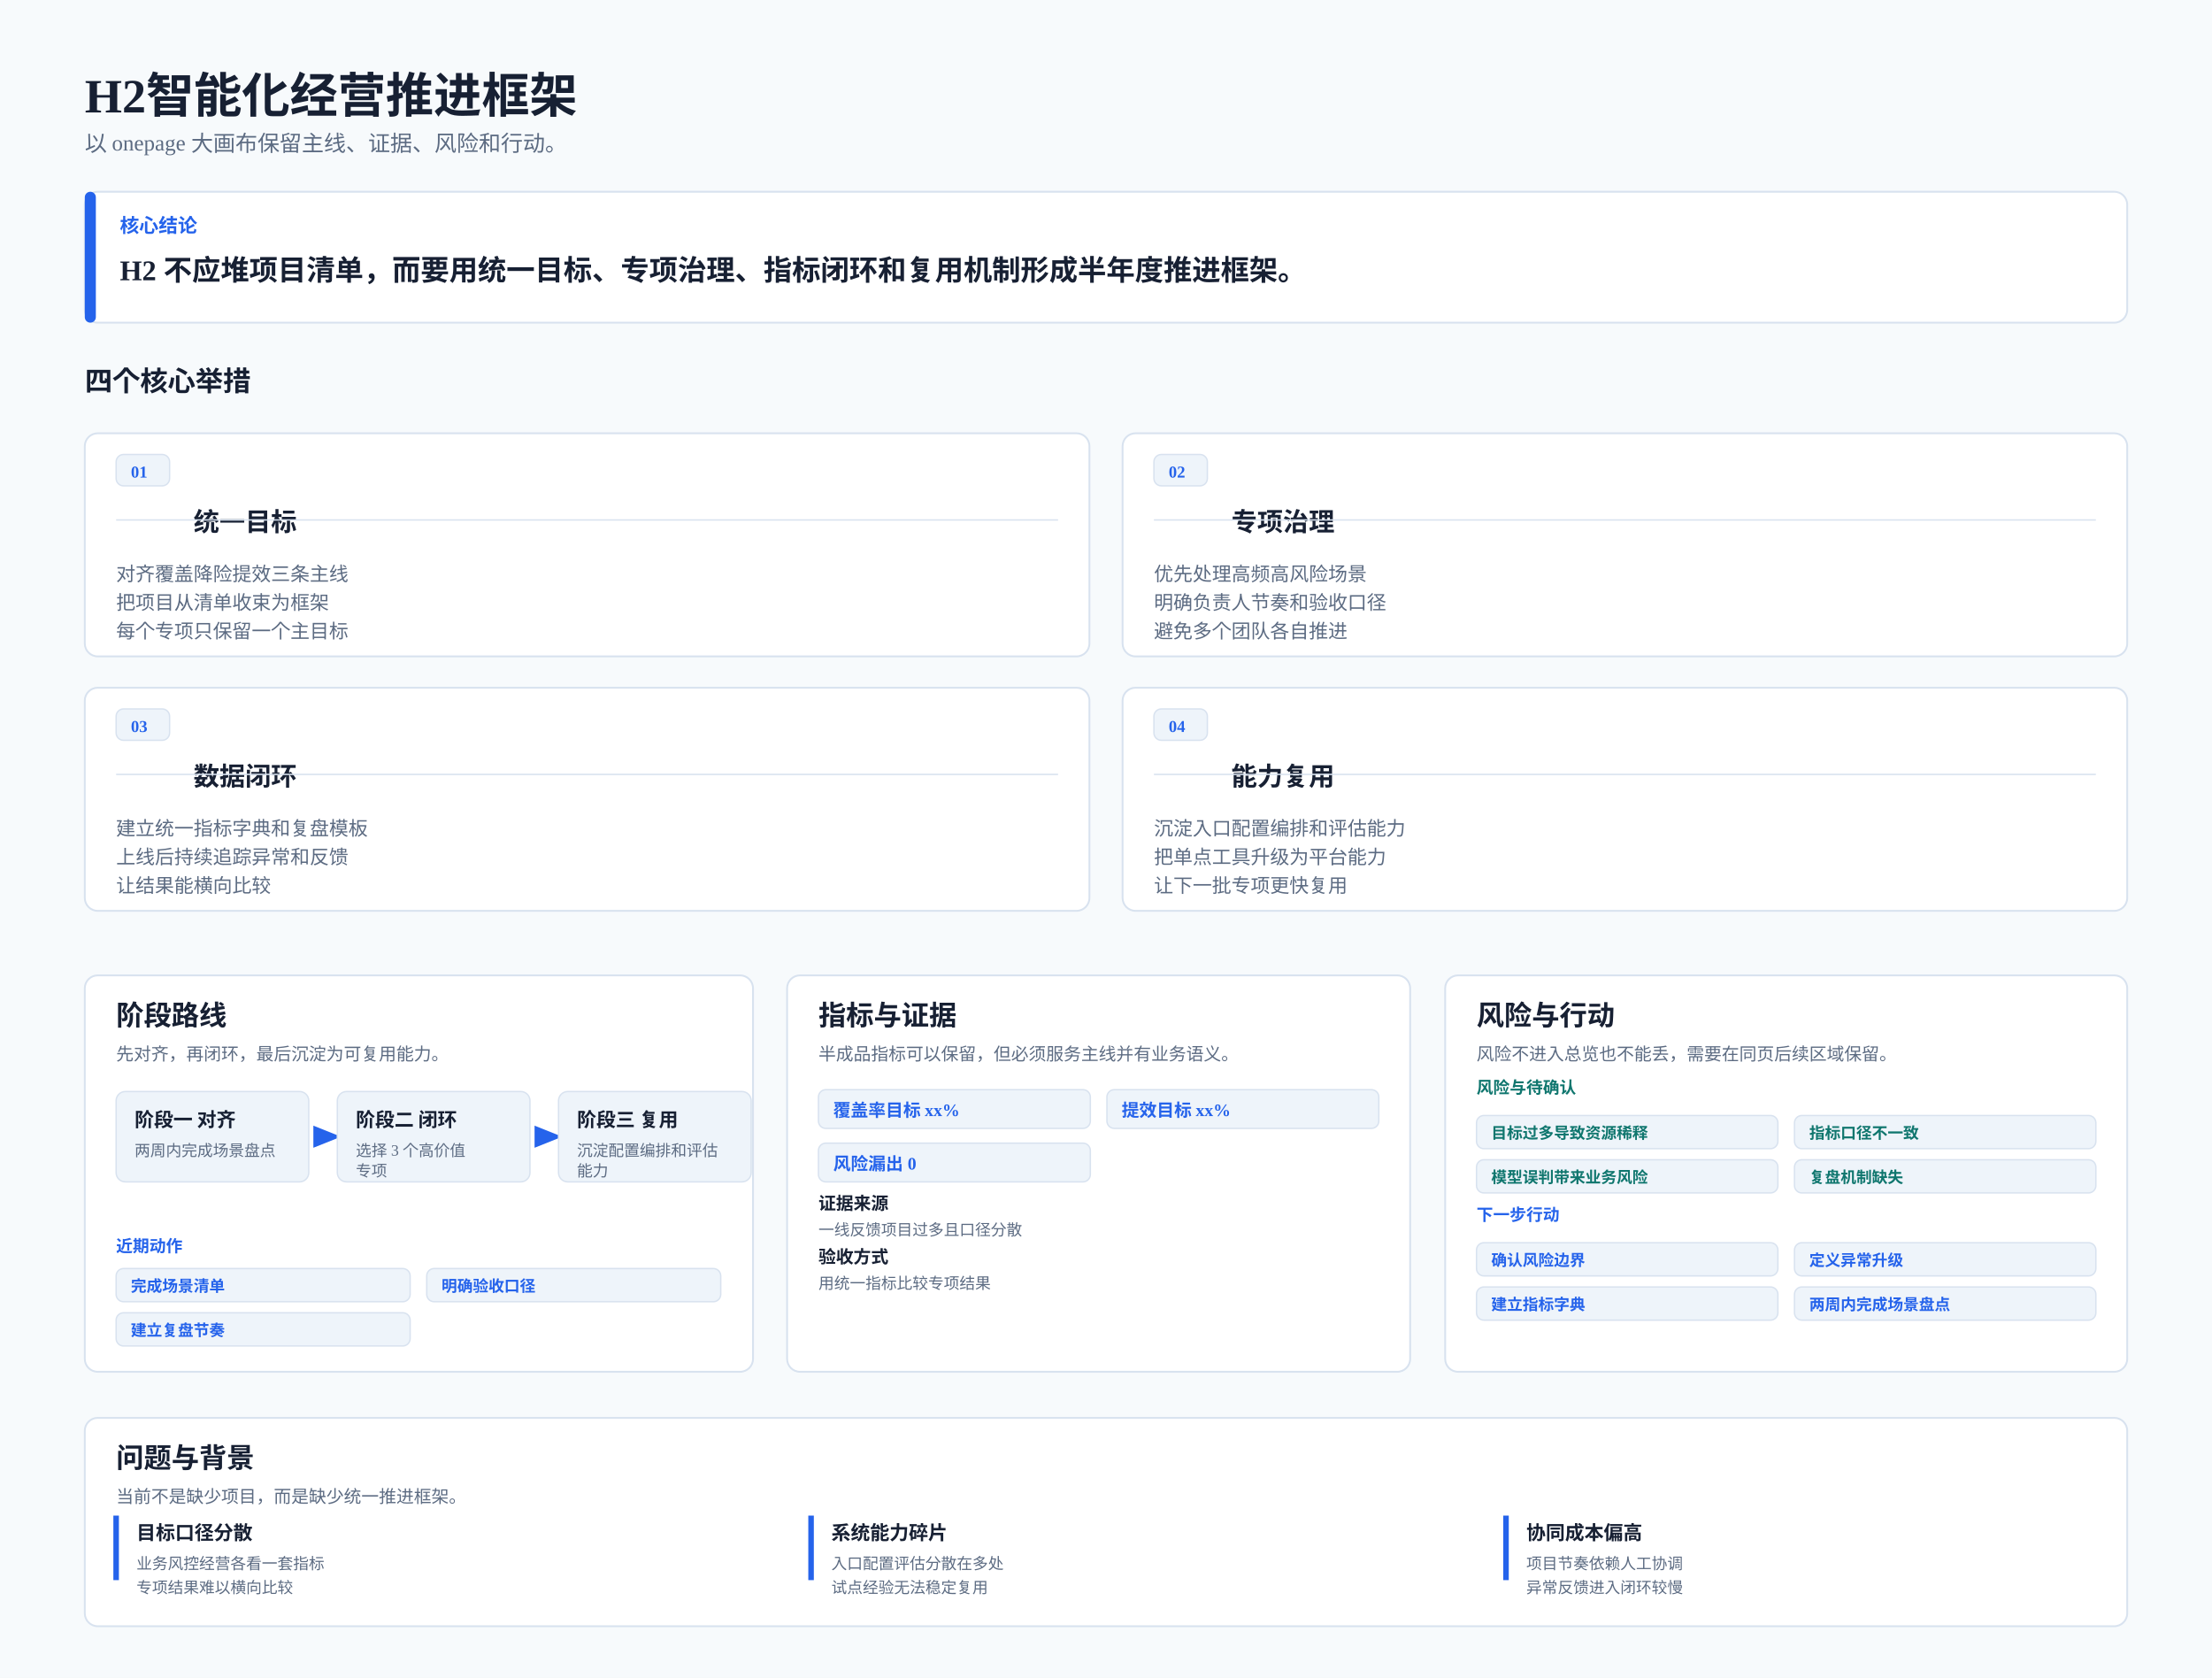
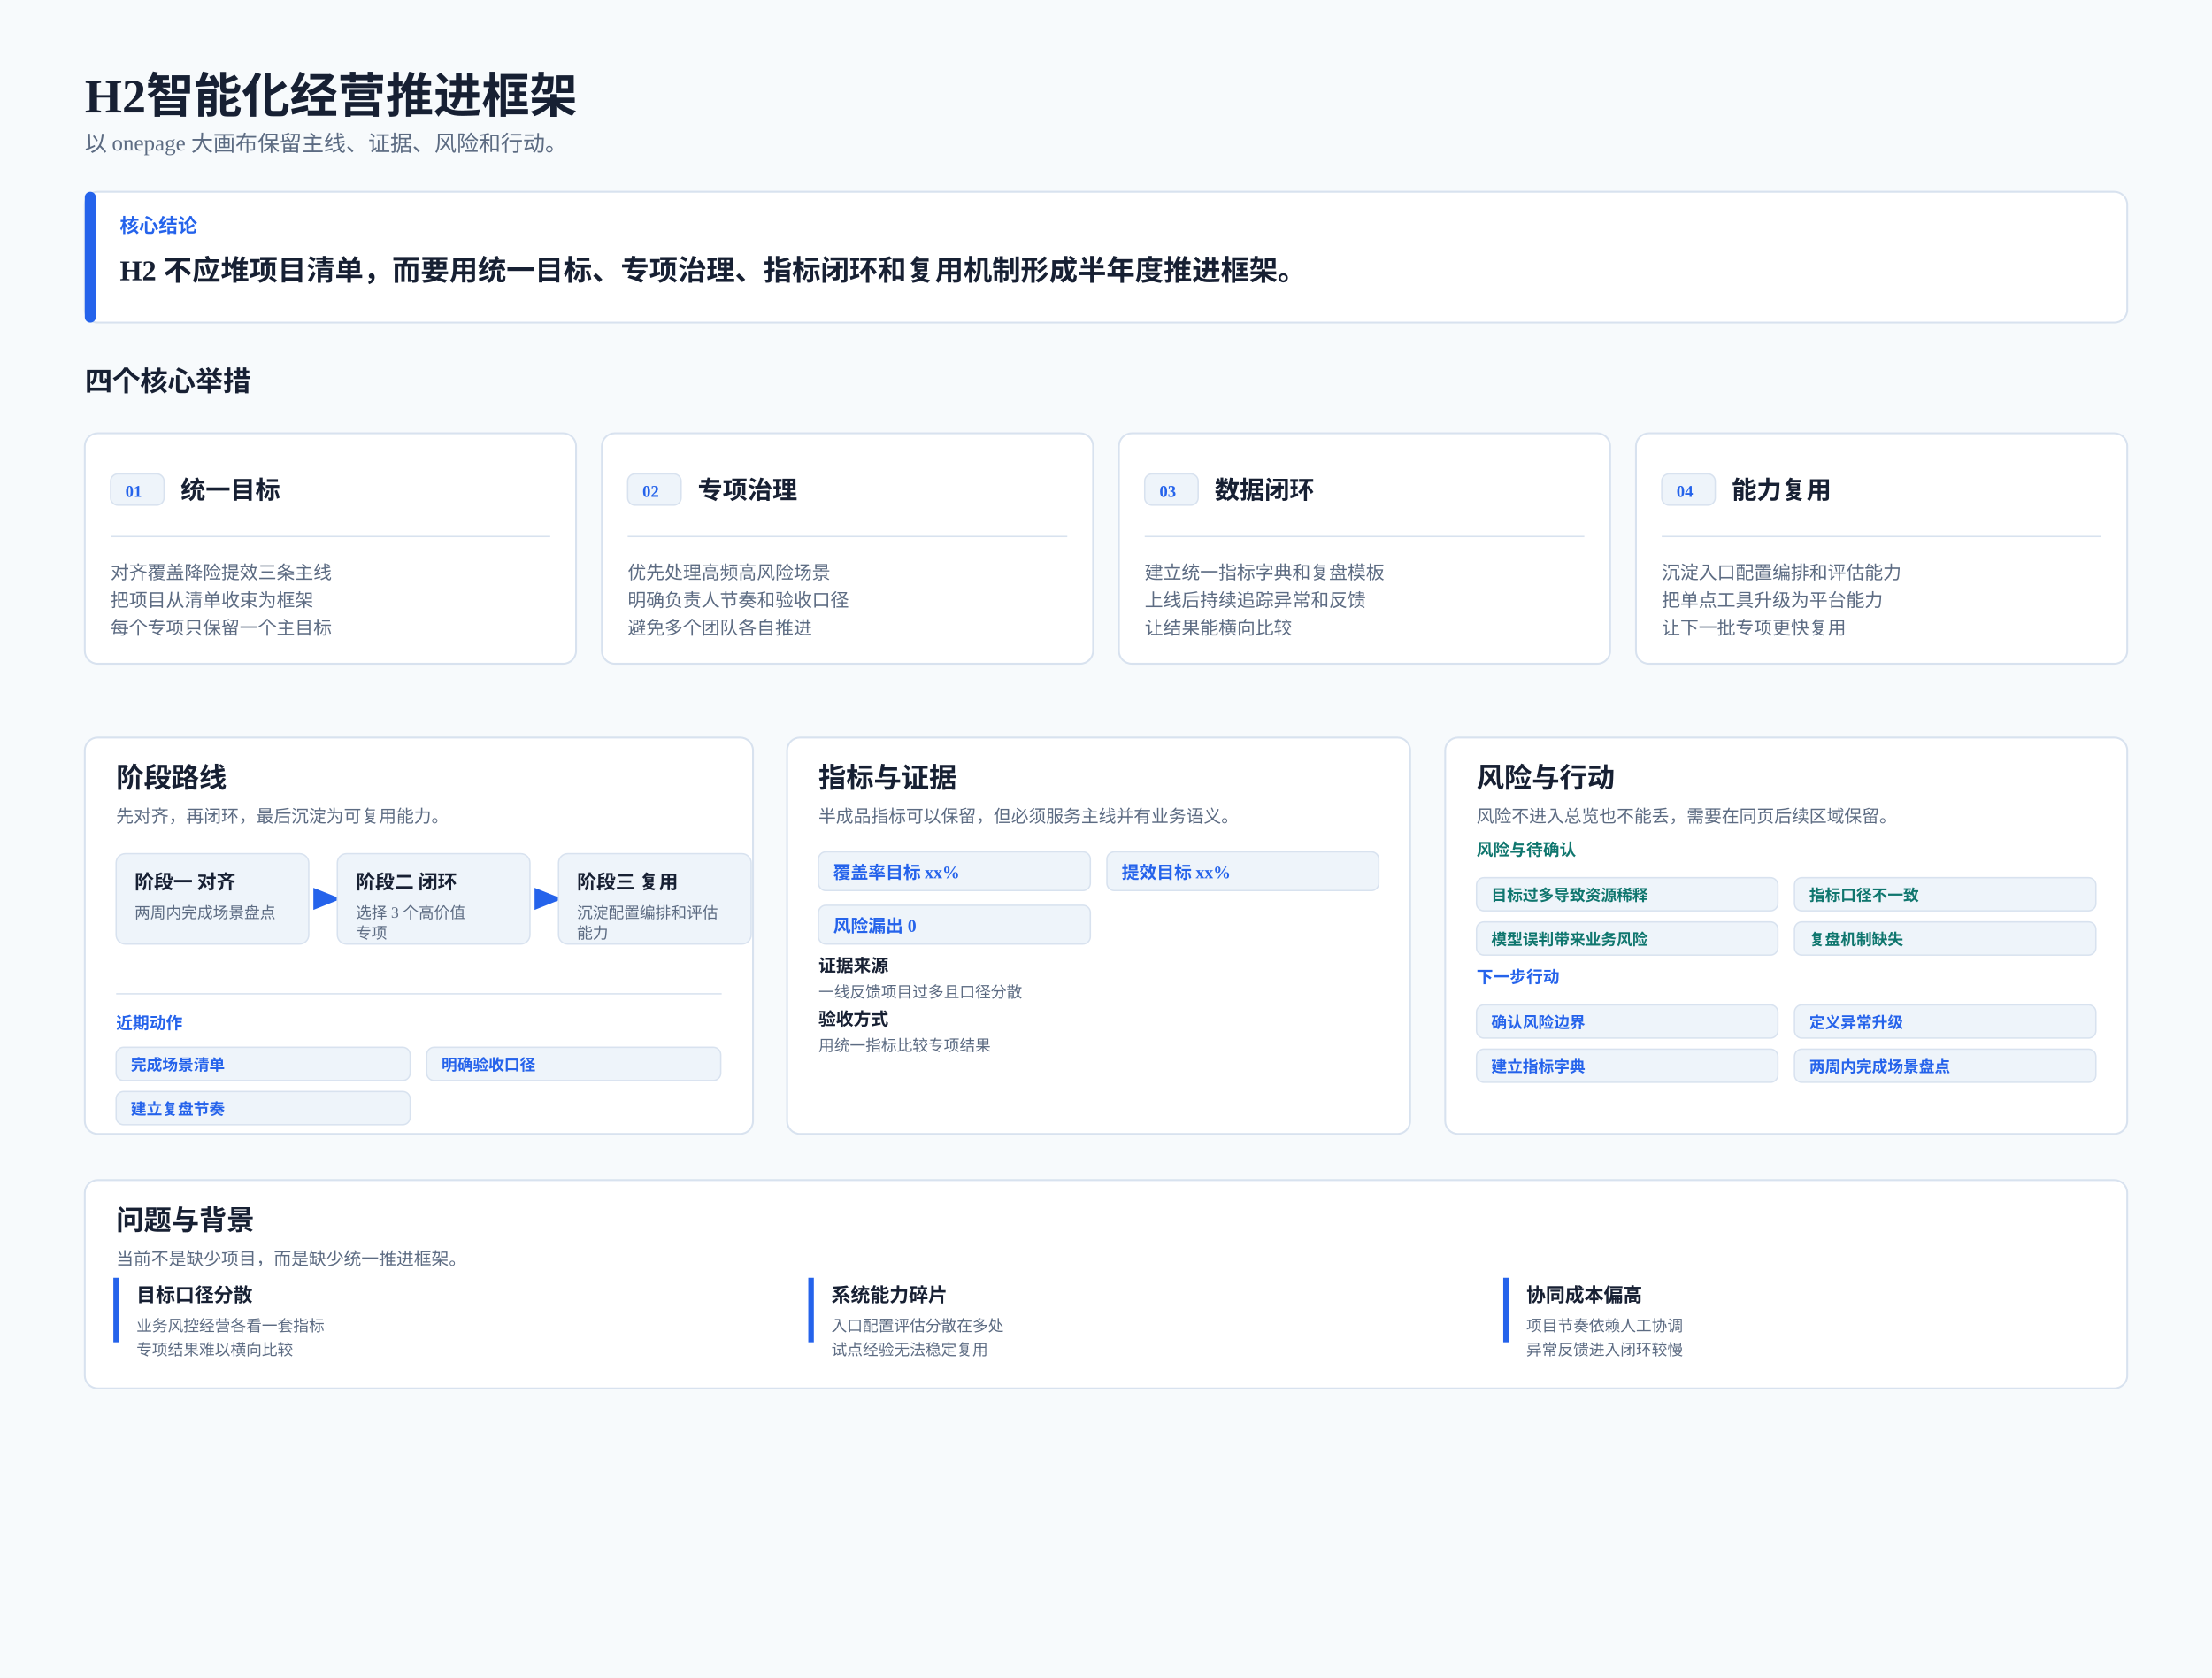
<svg xmlns="http://www.w3.org/2000/svg" width="2400" height="1820" viewBox="0 0 2400 1820">
  <defs>
    <marker id="arrow" markerWidth="12" markerHeight="12" refX="9" refY="4" orient="auto" markerUnits="strokeWidth">
      <path d="M0 0 L10 4 L0 8 z" fill="#2563EB" />
    </marker>
  </defs>
  <rect x="0" y="0" width="2400" height="1820" fill="#F7FAFC" />
  <text x="92" y="122" font-size="52" fill="#172033" font-weight="700">
    <tspan x="92" dy="0">H2智能化经营推进框架</tspan>
  </text>
  <text x="92" y="164" font-size="24" fill="#5C6B82" font-weight="400">
    <tspan x="92" dy="0">以 onepage 大画布保留主线、证据、风险和行动。</tspan>
  </text>
  <rect x="92" y="208" width="2216" height="142" rx="14" fill="#FFFFFF" stroke="#D8E2EF" stroke-width="2" />
  <rect x="92" y="208" width="12" height="142" rx="6" fill="#2563EB" />
  <text x="130" y="252" font-size="21" fill="#2563EB" font-weight="700">
    <tspan x="130" dy="0">核心结论</tspan>
  </text>
  <text x="130" y="304" font-size="31" fill="#172033" font-weight="700">
    <tspan x="130" dy="0">H2 不应堆项目清单，而要用统一目标、专项治理、指标闭环和复用机制形成半年度推进框架。</tspan>
  </text>
  <text x="92" y="424" font-size="30" fill="#172033" font-weight="700">
    <tspan x="92" dy="0">四个核心举措</tspan>
  </text>
-   <rect x="92" y="470" width="1090" height="242" rx="14" fill="#FFFFFF" stroke="#D8E2EF" stroke-width="2" />
-   <rect x="126" y="493" width="58" height="34" rx="8" fill="#EEF4FA" stroke="#D8E2EF" stroke-width="1.5" />
-   <text x="142" y="518" font-size="18" fill="#2563EB" font-weight="700">
-     <tspan x="142" dy="0">01</tspan>
-   </text>
-   <text x="210" y="576" font-size="28" fill="#172033" font-weight="700">
-     <tspan x="210" dy="0">统一目标</tspan>
-   </text>
-   <line x1="126" y1="564" x2="1148" y2="564" stroke="#D8E2EF" stroke-width="1.5" />
-   <text x="126" y="630" font-size="21" fill="#5C6B82" font-weight="400">
-     <tspan x="126" dy="0">对齐覆盖降险提效三条主线</tspan>
-     <tspan x="126" dy="31">把项目从清单收束为框架</tspan>
-     <tspan x="126" dy="31">每个专项只保留一个主目标</tspan>
-   </text>
-   <rect x="1218" y="470" width="1090" height="242" rx="14" fill="#FFFFFF" stroke="#D8E2EF" stroke-width="2" />
-   <rect x="1252" y="493" width="58" height="34" rx="8" fill="#EEF4FA" stroke="#D8E2EF" stroke-width="1.5" />
-   <text x="1268" y="518" font-size="18" fill="#2563EB" font-weight="700">
-     <tspan x="1268" dy="0">02</tspan>
-   </text>
-   <text x="1336" y="576" font-size="28" fill="#172033" font-weight="700">
-     <tspan x="1336" dy="0">专项治理</tspan>
-   </text>
-   <line x1="1252" y1="564" x2="2274" y2="564" stroke="#D8E2EF" stroke-width="1.5" />
-   <text x="1252" y="630" font-size="21" fill="#5C6B82" font-weight="400">
-     <tspan x="1252" dy="0">优先处理高频高风险场景</tspan>
-     <tspan x="1252" dy="31">明确负责人节奏和验收口径</tspan>
-     <tspan x="1252" dy="31">避免多个团队各自推进</tspan>
-   </text>
-   <rect x="92" y="746" width="1090" height="242" rx="14" fill="#FFFFFF" stroke="#D8E2EF" stroke-width="2" />
-   <rect x="126" y="769" width="58" height="34" rx="8" fill="#EEF4FA" stroke="#D8E2EF" stroke-width="1.5" />
-   <text x="142" y="794" font-size="18" fill="#2563EB" font-weight="700">
-     <tspan x="142" dy="0">03</tspan>
-   </text>
-   <text x="210" y="852" font-size="28" fill="#172033" font-weight="700">
-     <tspan x="210" dy="0">数据闭环</tspan>
-   </text>
-   <line x1="126" y1="840" x2="1148" y2="840" stroke="#D8E2EF" stroke-width="1.5" />
-   <text x="126" y="906" font-size="21" fill="#5C6B82" font-weight="400">
-     <tspan x="126" dy="0">建立统一指标字典和复盘模板</tspan>
-     <tspan x="126" dy="31">上线后持续追踪异常和反馈</tspan>
-     <tspan x="126" dy="31">让结果能横向比较</tspan>
-   </text>
-   <rect x="1218" y="746" width="1090" height="242" rx="14" fill="#FFFFFF" stroke="#D8E2EF" stroke-width="2" />
-   <rect x="1252" y="769" width="58" height="34" rx="8" fill="#EEF4FA" stroke="#D8E2EF" stroke-width="1.5" />
-   <text x="1268" y="794" font-size="18" fill="#2563EB" font-weight="700">
-     <tspan x="1268" dy="0">04</tspan>
-   </text>
-   <text x="1336" y="852" font-size="28" fill="#172033" font-weight="700">
-     <tspan x="1336" dy="0">能力复用</tspan>
-   </text>
-   <line x1="1252" y1="840" x2="2274" y2="840" stroke="#D8E2EF" stroke-width="1.5" />
-   <text x="1252" y="906" font-size="21" fill="#5C6B82" font-weight="400">
-     <tspan x="1252" dy="0">沉淀入口配置编排和评估能力</tspan>
-     <tspan x="1252" dy="31">把单点工具升级为平台能力</tspan>
-     <tspan x="1252" dy="31">让下一批专项更快复用</tspan>
-   </text>
-   <rect x="92" y="1058" width="725" height="430" rx="14" fill="#FFFFFF" stroke="#D8E2EF" stroke-width="2" />
-   <text x="126" y="1112" font-size="30" fill="#172033" font-weight="700">
+   <rect x="92" y="470" width="533" height="250" rx="14" fill="#FFFFFF" stroke="#D8E2EF" stroke-width="2" />
+   <rect x="120" y="514" width="58" height="34" rx="8" fill="#EEF4FA" stroke="#D8E2EF" stroke-width="1.5" />
+   <text x="136" y="539" font-size="18" fill="#2563EB" font-weight="700">
+     <tspan x="136" dy="0">01</tspan>
+   </text>
+   <text x="196" y="541" font-size="27" fill="#172033" font-weight="700">
+     <tspan x="196" dy="0">统一目标</tspan>
+   </text>
+   <line x1="120" y1="582" x2="597" y2="582" stroke="#D8E2EF" stroke-width="1.5" />
+   <text x="120" y="628" font-size="20" fill="#5C6B82" font-weight="400">
+     <tspan x="120" dy="0">对齐覆盖降险提效三条主线</tspan>
+     <tspan x="120" dy="30">把项目从清单收束为框架</tspan>
+     <tspan x="120" dy="30">每个专项只保留一个主目标</tspan>
+   </text>
+   <rect x="653" y="470" width="533" height="250" rx="14" fill="#FFFFFF" stroke="#D8E2EF" stroke-width="2" />
+   <rect x="681" y="514" width="58" height="34" rx="8" fill="#EEF4FA" stroke="#D8E2EF" stroke-width="1.5" />
+   <text x="697" y="539" font-size="18" fill="#2563EB" font-weight="700">
+     <tspan x="697" dy="0">02</tspan>
+   </text>
+   <text x="757" y="541" font-size="27" fill="#172033" font-weight="700">
+     <tspan x="757" dy="0">专项治理</tspan>
+   </text>
+   <line x1="681" y1="582" x2="1158" y2="582" stroke="#D8E2EF" stroke-width="1.5" />
+   <text x="681" y="628" font-size="20" fill="#5C6B82" font-weight="400">
+     <tspan x="681" dy="0">优先处理高频高风险场景</tspan>
+     <tspan x="681" dy="30">明确负责人节奏和验收口径</tspan>
+     <tspan x="681" dy="30">避免多个团队各自推进</tspan>
+   </text>
+   <rect x="1214" y="470" width="533" height="250" rx="14" fill="#FFFFFF" stroke="#D8E2EF" stroke-width="2" />
+   <rect x="1242" y="514" width="58" height="34" rx="8" fill="#EEF4FA" stroke="#D8E2EF" stroke-width="1.5" />
+   <text x="1258" y="539" font-size="18" fill="#2563EB" font-weight="700">
+     <tspan x="1258" dy="0">03</tspan>
+   </text>
+   <text x="1318" y="541" font-size="27" fill="#172033" font-weight="700">
+     <tspan x="1318" dy="0">数据闭环</tspan>
+   </text>
+   <line x1="1242" y1="582" x2="1719" y2="582" stroke="#D8E2EF" stroke-width="1.5" />
+   <text x="1242" y="628" font-size="20" fill="#5C6B82" font-weight="400">
+     <tspan x="1242" dy="0">建立统一指标字典和复盘模板</tspan>
+     <tspan x="1242" dy="30">上线后持续追踪异常和反馈</tspan>
+     <tspan x="1242" dy="30">让结果能横向比较</tspan>
+   </text>
+   <rect x="1775" y="470" width="533" height="250" rx="14" fill="#FFFFFF" stroke="#D8E2EF" stroke-width="2" />
+   <rect x="1803" y="514" width="58" height="34" rx="8" fill="#EEF4FA" stroke="#D8E2EF" stroke-width="1.5" />
+   <text x="1819" y="539" font-size="18" fill="#2563EB" font-weight="700">
+     <tspan x="1819" dy="0">04</tspan>
+   </text>
+   <text x="1879" y="541" font-size="27" fill="#172033" font-weight="700">
+     <tspan x="1879" dy="0">能力复用</tspan>
+   </text>
+   <line x1="1803" y1="582" x2="2280" y2="582" stroke="#D8E2EF" stroke-width="1.5" />
+   <text x="1803" y="628" font-size="20" fill="#5C6B82" font-weight="400">
+     <tspan x="1803" dy="0">沉淀入口配置编排和评估能力</tspan>
+     <tspan x="1803" dy="30">把单点工具升级为平台能力</tspan>
+     <tspan x="1803" dy="30">让下一批专项更快复用</tspan>
+   </text>
+   <rect x="92" y="800" width="725" height="430" rx="14" fill="#FFFFFF" stroke="#D8E2EF" stroke-width="2" />
+   <text x="126" y="854" font-size="30" fill="#172033" font-weight="700">
    <tspan x="126" dy="0">阶段路线</tspan>
  </text>
-   <text x="126" y="1150" font-size="19" fill="#5C6B82" font-weight="400">
+   <text x="126" y="892" font-size="19" fill="#5C6B82" font-weight="400">
    <tspan x="126" dy="0">先对齐，再闭环，最后沉淀为可复用能力。</tspan>
  </text>
-   <rect x="126" y="1184" width="209" height="98" rx="10" fill="#EEF4FA" stroke="#D8E2EF" stroke-width="1.5" />
-   <text x="146" y="1222" font-size="21" fill="#172033" font-weight="700">
+   <rect x="126" y="926" width="209" height="98" rx="10" fill="#EEF4FA" stroke="#D8E2EF" stroke-width="1.5" />
+   <text x="146" y="964" font-size="21" fill="#172033" font-weight="700">
    <tspan x="146" dy="0">阶段一 对齐</tspan>
  </text>
-   <text x="146" y="1254" font-size="17" fill="#5C6B82" font-weight="400">
+   <text x="146" y="996" font-size="17" fill="#5C6B82" font-weight="400">
    <tspan x="146" dy="0">两周内完成场景盘点</tspan>
  </text>
-   <line x1="345" y1="1233" x2="367" y2="1233" stroke="#2563EB" stroke-width="3" marker-end="url(#arrow)" />
-   <rect x="366" y="1184" width="209" height="98" rx="10" fill="#EEF4FA" stroke="#D8E2EF" stroke-width="1.5" />
-   <text x="386" y="1222" font-size="21" fill="#172033" font-weight="700">
+   <line x1="345" y1="975" x2="367" y2="975" stroke="#2563EB" stroke-width="3" marker-end="url(#arrow)" />
+   <rect x="366" y="926" width="209" height="98" rx="10" fill="#EEF4FA" stroke="#D8E2EF" stroke-width="1.5" />
+   <text x="386" y="964" font-size="21" fill="#172033" font-weight="700">
    <tspan x="386" dy="0">阶段二 闭环</tspan>
  </text>
-   <text x="386" y="1254" font-size="17" fill="#5C6B82" font-weight="400">
+   <text x="386" y="996" font-size="17" fill="#5C6B82" font-weight="400">
    <tspan x="386" dy="0">选择 3 个高价值</tspan>
    <tspan x="386" dy="22">专项</tspan>
  </text>
-   <line x1="585" y1="1233" x2="607" y2="1233" stroke="#2563EB" stroke-width="3" marker-end="url(#arrow)" />
-   <rect x="606" y="1184" width="209" height="98" rx="10" fill="#EEF4FA" stroke="#D8E2EF" stroke-width="1.5" />
-   <text x="626" y="1222" font-size="21" fill="#172033" font-weight="700">
+   <line x1="585" y1="975" x2="607" y2="975" stroke="#2563EB" stroke-width="3" marker-end="url(#arrow)" />
+   <rect x="606" y="926" width="209" height="98" rx="10" fill="#EEF4FA" stroke="#D8E2EF" stroke-width="1.5" />
+   <text x="626" y="964" font-size="21" fill="#172033" font-weight="700">
    <tspan x="626" dy="0">阶段三 复用</tspan>
  </text>
-   <text x="626" y="1254" font-size="17" fill="#5C6B82" font-weight="400">
+   <text x="626" y="996" font-size="17" fill="#5C6B82" font-weight="400">
    <tspan x="626" dy="0">沉淀配置编排和评估</tspan>
    <tspan x="626" dy="22">能力</tspan>
  </text>
-   <text x="126" y="1358" font-size="18" fill="#2563EB" font-weight="700">
+   <line x1="126" y1="1078" x2="783" y2="1078" stroke="#D8E2EF" stroke-width="1.5" />
+   <text x="126" y="1116" font-size="18" fill="#2563EB" font-weight="700">
    <tspan x="126" dy="0">近期动作</tspan>
  </text>
-   <rect x="126" y="1376" width="319" height="36" rx="8" fill="#EEF4FA" stroke="#D8E2EF" stroke-width="1.5" />
-   <text x="142" y="1401" font-size="17" fill="#2563EB" font-weight="700">
+   <rect x="126" y="1136" width="319" height="36" rx="8" fill="#EEF4FA" stroke="#D8E2EF" stroke-width="1.5" />
+   <text x="142" y="1161" font-size="17" fill="#2563EB" font-weight="700">
    <tspan x="142" dy="0">完成场景清单</tspan>
  </text>
-   <rect x="463" y="1376" width="319" height="36" rx="8" fill="#EEF4FA" stroke="#D8E2EF" stroke-width="1.5" />
-   <text x="479" y="1401" font-size="17" fill="#2563EB" font-weight="700">
+   <rect x="463" y="1136" width="319" height="36" rx="8" fill="#EEF4FA" stroke="#D8E2EF" stroke-width="1.5" />
+   <text x="479" y="1161" font-size="17" fill="#2563EB" font-weight="700">
    <tspan x="479" dy="0">明确验收口径</tspan>
  </text>
-   <rect x="126" y="1424" width="319" height="36" rx="8" fill="#EEF4FA" stroke="#D8E2EF" stroke-width="1.5" />
-   <text x="142" y="1449" font-size="17" fill="#2563EB" font-weight="700">
+   <rect x="126" y="1184" width="319" height="36" rx="8" fill="#EEF4FA" stroke="#D8E2EF" stroke-width="1.5" />
+   <text x="142" y="1209" font-size="17" fill="#2563EB" font-weight="700">
    <tspan x="142" dy="0">建立复盘节奏</tspan>
  </text>
-   <rect x="854" y="1058" width="676" height="430" rx="14" fill="#FFFFFF" stroke="#D8E2EF" stroke-width="2" />
-   <text x="888" y="1112" font-size="30" fill="#172033" font-weight="700">
+   <rect x="854" y="800" width="676" height="430" rx="14" fill="#FFFFFF" stroke="#D8E2EF" stroke-width="2" />
+   <text x="888" y="854" font-size="30" fill="#172033" font-weight="700">
    <tspan x="888" dy="0">指标与证据</tspan>
  </text>
-   <text x="888" y="1150" font-size="19" fill="#5C6B82" font-weight="400">
+   <text x="888" y="892" font-size="19" fill="#5C6B82" font-weight="400">
    <tspan x="888" dy="0">半成品指标可以保留，但必须服务主线并有业务语义。</tspan>
  </text>
-   <rect x="888" y="1182" width="295" height="42" rx="8" fill="#EEF4FA" stroke="#D8E2EF" stroke-width="1.5" />
-   <text x="904" y="1211" font-size="19" fill="#2563EB" font-weight="700">
+   <rect x="888" y="924" width="295" height="42" rx="8" fill="#EEF4FA" stroke="#D8E2EF" stroke-width="1.5" />
+   <text x="904" y="953" font-size="19" fill="#2563EB" font-weight="700">
    <tspan x="904" dy="0">覆盖率目标 xx%</tspan>
  </text>
-   <rect x="1201" y="1182" width="295" height="42" rx="8" fill="#EEF4FA" stroke="#D8E2EF" stroke-width="1.5" />
-   <text x="1217" y="1211" font-size="19" fill="#2563EB" font-weight="700">
+   <rect x="1201" y="924" width="295" height="42" rx="8" fill="#EEF4FA" stroke="#D8E2EF" stroke-width="1.5" />
+   <text x="1217" y="953" font-size="19" fill="#2563EB" font-weight="700">
    <tspan x="1217" dy="0">提效目标 xx%</tspan>
  </text>
-   <rect x="888" y="1240" width="295" height="42" rx="8" fill="#EEF4FA" stroke="#D8E2EF" stroke-width="1.5" />
-   <text x="904" y="1269" font-size="19" fill="#2563EB" font-weight="700">
+   <rect x="888" y="982" width="295" height="42" rx="8" fill="#EEF4FA" stroke="#D8E2EF" stroke-width="1.5" />
+   <text x="904" y="1011" font-size="19" fill="#2563EB" font-weight="700">
    <tspan x="904" dy="0">风险漏出 0</tspan>
  </text>
-   <text x="888" y="1312" font-size="19" fill="#172033" font-weight="700">
+   <text x="888" y="1054" font-size="19" fill="#172033" font-weight="700">
    <tspan x="888" dy="0">证据来源</tspan>
  </text>
-   <text x="888" y="1340" font-size="17" fill="#5C6B82" font-weight="400">
+   <text x="888" y="1082" font-size="17" fill="#5C6B82" font-weight="400">
    <tspan x="888" dy="0">一线反馈项目过多且口径分散</tspan>
  </text>
-   <text x="888" y="1370" font-size="19" fill="#172033" font-weight="700">
+   <text x="888" y="1112" font-size="19" fill="#172033" font-weight="700">
    <tspan x="888" dy="0">验收方式</tspan>
  </text>
-   <text x="888" y="1398" font-size="17" fill="#5C6B82" font-weight="400">
+   <text x="888" y="1140" font-size="17" fill="#5C6B82" font-weight="400">
    <tspan x="888" dy="0">用统一指标比较专项结果</tspan>
  </text>
-   <rect x="1568" y="1058" width="740" height="430" rx="14" fill="#FFFFFF" stroke="#D8E2EF" stroke-width="2" />
-   <text x="1602" y="1112" font-size="30" fill="#172033" font-weight="700">
+   <rect x="1568" y="800" width="740" height="430" rx="14" fill="#FFFFFF" stroke="#D8E2EF" stroke-width="2" />
+   <text x="1602" y="854" font-size="30" fill="#172033" font-weight="700">
    <tspan x="1602" dy="0">风险与行动</tspan>
  </text>
-   <text x="1602" y="1150" font-size="19" fill="#5C6B82" font-weight="400">
+   <text x="1602" y="892" font-size="19" fill="#5C6B82" font-weight="400">
    <tspan x="1602" dy="0">风险不进入总览也不能丢，需要在同页后续区域保留。</tspan>
  </text>
-   <text x="1602" y="1186" font-size="18" fill="#0F766E" font-weight="700">
+   <text x="1602" y="928" font-size="18" fill="#0F766E" font-weight="700">
    <tspan x="1602" dy="0">风险与待确认</tspan>
  </text>
-   <rect x="1602" y="1210" width="327" height="36" rx="8" fill="#EEF4FA" stroke="#D8E2EF" stroke-width="1.5" />
-   <text x="1618" y="1235" font-size="17" fill="#0F766E" font-weight="700">
+   <rect x="1602" y="952" width="327" height="36" rx="8" fill="#EEF4FA" stroke="#D8E2EF" stroke-width="1.5" />
+   <text x="1618" y="977" font-size="17" fill="#0F766E" font-weight="700">
    <tspan x="1618" dy="0">目标过多导致资源稀释</tspan>
  </text>
-   <rect x="1947" y="1210" width="327" height="36" rx="8" fill="#EEF4FA" stroke="#D8E2EF" stroke-width="1.5" />
-   <text x="1963" y="1235" font-size="17" fill="#0F766E" font-weight="700">
+   <rect x="1947" y="952" width="327" height="36" rx="8" fill="#EEF4FA" stroke="#D8E2EF" stroke-width="1.5" />
+   <text x="1963" y="977" font-size="17" fill="#0F766E" font-weight="700">
    <tspan x="1963" dy="0">指标口径不一致</tspan>
  </text>
-   <rect x="1602" y="1258" width="327" height="36" rx="8" fill="#EEF4FA" stroke="#D8E2EF" stroke-width="1.5" />
-   <text x="1618" y="1283" font-size="17" fill="#0F766E" font-weight="700">
+   <rect x="1602" y="1000" width="327" height="36" rx="8" fill="#EEF4FA" stroke="#D8E2EF" stroke-width="1.5" />
+   <text x="1618" y="1025" font-size="17" fill="#0F766E" font-weight="700">
    <tspan x="1618" dy="0">模型误判带来业务风险</tspan>
  </text>
-   <rect x="1947" y="1258" width="327" height="36" rx="8" fill="#EEF4FA" stroke="#D8E2EF" stroke-width="1.5" />
-   <text x="1963" y="1283" font-size="17" fill="#0F766E" font-weight="700">
+   <rect x="1947" y="1000" width="327" height="36" rx="8" fill="#EEF4FA" stroke="#D8E2EF" stroke-width="1.5" />
+   <text x="1963" y="1025" font-size="17" fill="#0F766E" font-weight="700">
    <tspan x="1963" dy="0">复盘机制缺失</tspan>
  </text>
-   <text x="1602" y="1324" font-size="18" fill="#2563EB" font-weight="700">
+   <text x="1602" y="1066" font-size="18" fill="#2563EB" font-weight="700">
    <tspan x="1602" dy="0">下一步行动</tspan>
  </text>
-   <rect x="1602" y="1348" width="327" height="36" rx="8" fill="#EEF4FA" stroke="#D8E2EF" stroke-width="1.5" />
-   <text x="1618" y="1373" font-size="17" fill="#2563EB" font-weight="700">
+   <rect x="1602" y="1090" width="327" height="36" rx="8" fill="#EEF4FA" stroke="#D8E2EF" stroke-width="1.5" />
+   <text x="1618" y="1115" font-size="17" fill="#2563EB" font-weight="700">
    <tspan x="1618" dy="0">确认风险边界</tspan>
  </text>
-   <rect x="1947" y="1348" width="327" height="36" rx="8" fill="#EEF4FA" stroke="#D8E2EF" stroke-width="1.5" />
-   <text x="1963" y="1373" font-size="17" fill="#2563EB" font-weight="700">
+   <rect x="1947" y="1090" width="327" height="36" rx="8" fill="#EEF4FA" stroke="#D8E2EF" stroke-width="1.5" />
+   <text x="1963" y="1115" font-size="17" fill="#2563EB" font-weight="700">
    <tspan x="1963" dy="0">定义异常升级</tspan>
  </text>
-   <rect x="1602" y="1396" width="327" height="36" rx="8" fill="#EEF4FA" stroke="#D8E2EF" stroke-width="1.5" />
-   <text x="1618" y="1421" font-size="17" fill="#2563EB" font-weight="700">
+   <rect x="1602" y="1138" width="327" height="36" rx="8" fill="#EEF4FA" stroke="#D8E2EF" stroke-width="1.5" />
+   <text x="1618" y="1163" font-size="17" fill="#2563EB" font-weight="700">
    <tspan x="1618" dy="0">建立指标字典</tspan>
  </text>
-   <rect x="1947" y="1396" width="327" height="36" rx="8" fill="#EEF4FA" stroke="#D8E2EF" stroke-width="1.5" />
-   <text x="1963" y="1421" font-size="17" fill="#2563EB" font-weight="700">
+   <rect x="1947" y="1138" width="327" height="36" rx="8" fill="#EEF4FA" stroke="#D8E2EF" stroke-width="1.5" />
+   <text x="1963" y="1163" font-size="17" fill="#2563EB" font-weight="700">
    <tspan x="1963" dy="0">两周内完成场景盘点</tspan>
  </text>
-   <rect x="92" y="1538" width="2216" height="226" rx="14" fill="#FFFFFF" stroke="#D8E2EF" stroke-width="2" />
-   <text x="126" y="1592" font-size="30" fill="#172033" font-weight="700">
+   <rect x="92" y="1280" width="2216" height="226" rx="14" fill="#FFFFFF" stroke="#D8E2EF" stroke-width="2" />
+   <text x="126" y="1334" font-size="30" fill="#172033" font-weight="700">
    <tspan x="126" dy="0">问题与背景</tspan>
  </text>
-   <text x="126" y="1630" font-size="19" fill="#5C6B82" font-weight="400">
+   <text x="126" y="1372" font-size="19" fill="#5C6B82" font-weight="400">
    <tspan x="126" dy="0">当前不是缺少项目，而是缺少统一推进框架。</tspan>
  </text>
-   <line x1="126" y1="1644" x2="126" y2="1714" stroke="#2563EB" stroke-width="6" />
-   <text x="148" y="1670" font-size="21" fill="#172033" font-weight="700">
+   <line x1="126" y1="1386" x2="126" y2="1456" stroke="#2563EB" stroke-width="6" />
+   <text x="148" y="1412" font-size="21" fill="#172033" font-weight="700">
    <tspan x="148" dy="0">目标口径分散</tspan>
  </text>
-   <text x="148" y="1702" font-size="17" fill="#5C6B82" font-weight="400">
+   <text x="148" y="1444" font-size="17" fill="#5C6B82" font-weight="400">
    <tspan x="148" dy="0">业务风控经营各看一套指标</tspan>
    <tspan x="148" dy="26">专项结果难以横向比较</tspan>
  </text>
-   <line x1="880" y1="1644" x2="880" y2="1714" stroke="#2563EB" stroke-width="6" />
-   <text x="902" y="1670" font-size="21" fill="#172033" font-weight="700">
+   <line x1="880" y1="1386" x2="880" y2="1456" stroke="#2563EB" stroke-width="6" />
+   <text x="902" y="1412" font-size="21" fill="#172033" font-weight="700">
    <tspan x="902" dy="0">系统能力碎片</tspan>
  </text>
-   <text x="902" y="1702" font-size="17" fill="#5C6B82" font-weight="400">
+   <text x="902" y="1444" font-size="17" fill="#5C6B82" font-weight="400">
    <tspan x="902" dy="0">入口配置评估分散在多处</tspan>
    <tspan x="902" dy="26">试点经验无法稳定复用</tspan>
  </text>
-   <line x1="1634" y1="1644" x2="1634" y2="1714" stroke="#2563EB" stroke-width="6" />
-   <text x="1656" y="1670" font-size="21" fill="#172033" font-weight="700">
+   <line x1="1634" y1="1386" x2="1634" y2="1456" stroke="#2563EB" stroke-width="6" />
+   <text x="1656" y="1412" font-size="21" fill="#172033" font-weight="700">
    <tspan x="1656" dy="0">协同成本偏高</tspan>
  </text>
-   <text x="1656" y="1702" font-size="17" fill="#5C6B82" font-weight="400">
+   <text x="1656" y="1444" font-size="17" fill="#5C6B82" font-weight="400">
    <tspan x="1656" dy="0">项目节奏依赖人工协调</tspan>
    <tspan x="1656" dy="26">异常反馈进入闭环较慢</tspan>
  </text>
</svg>
